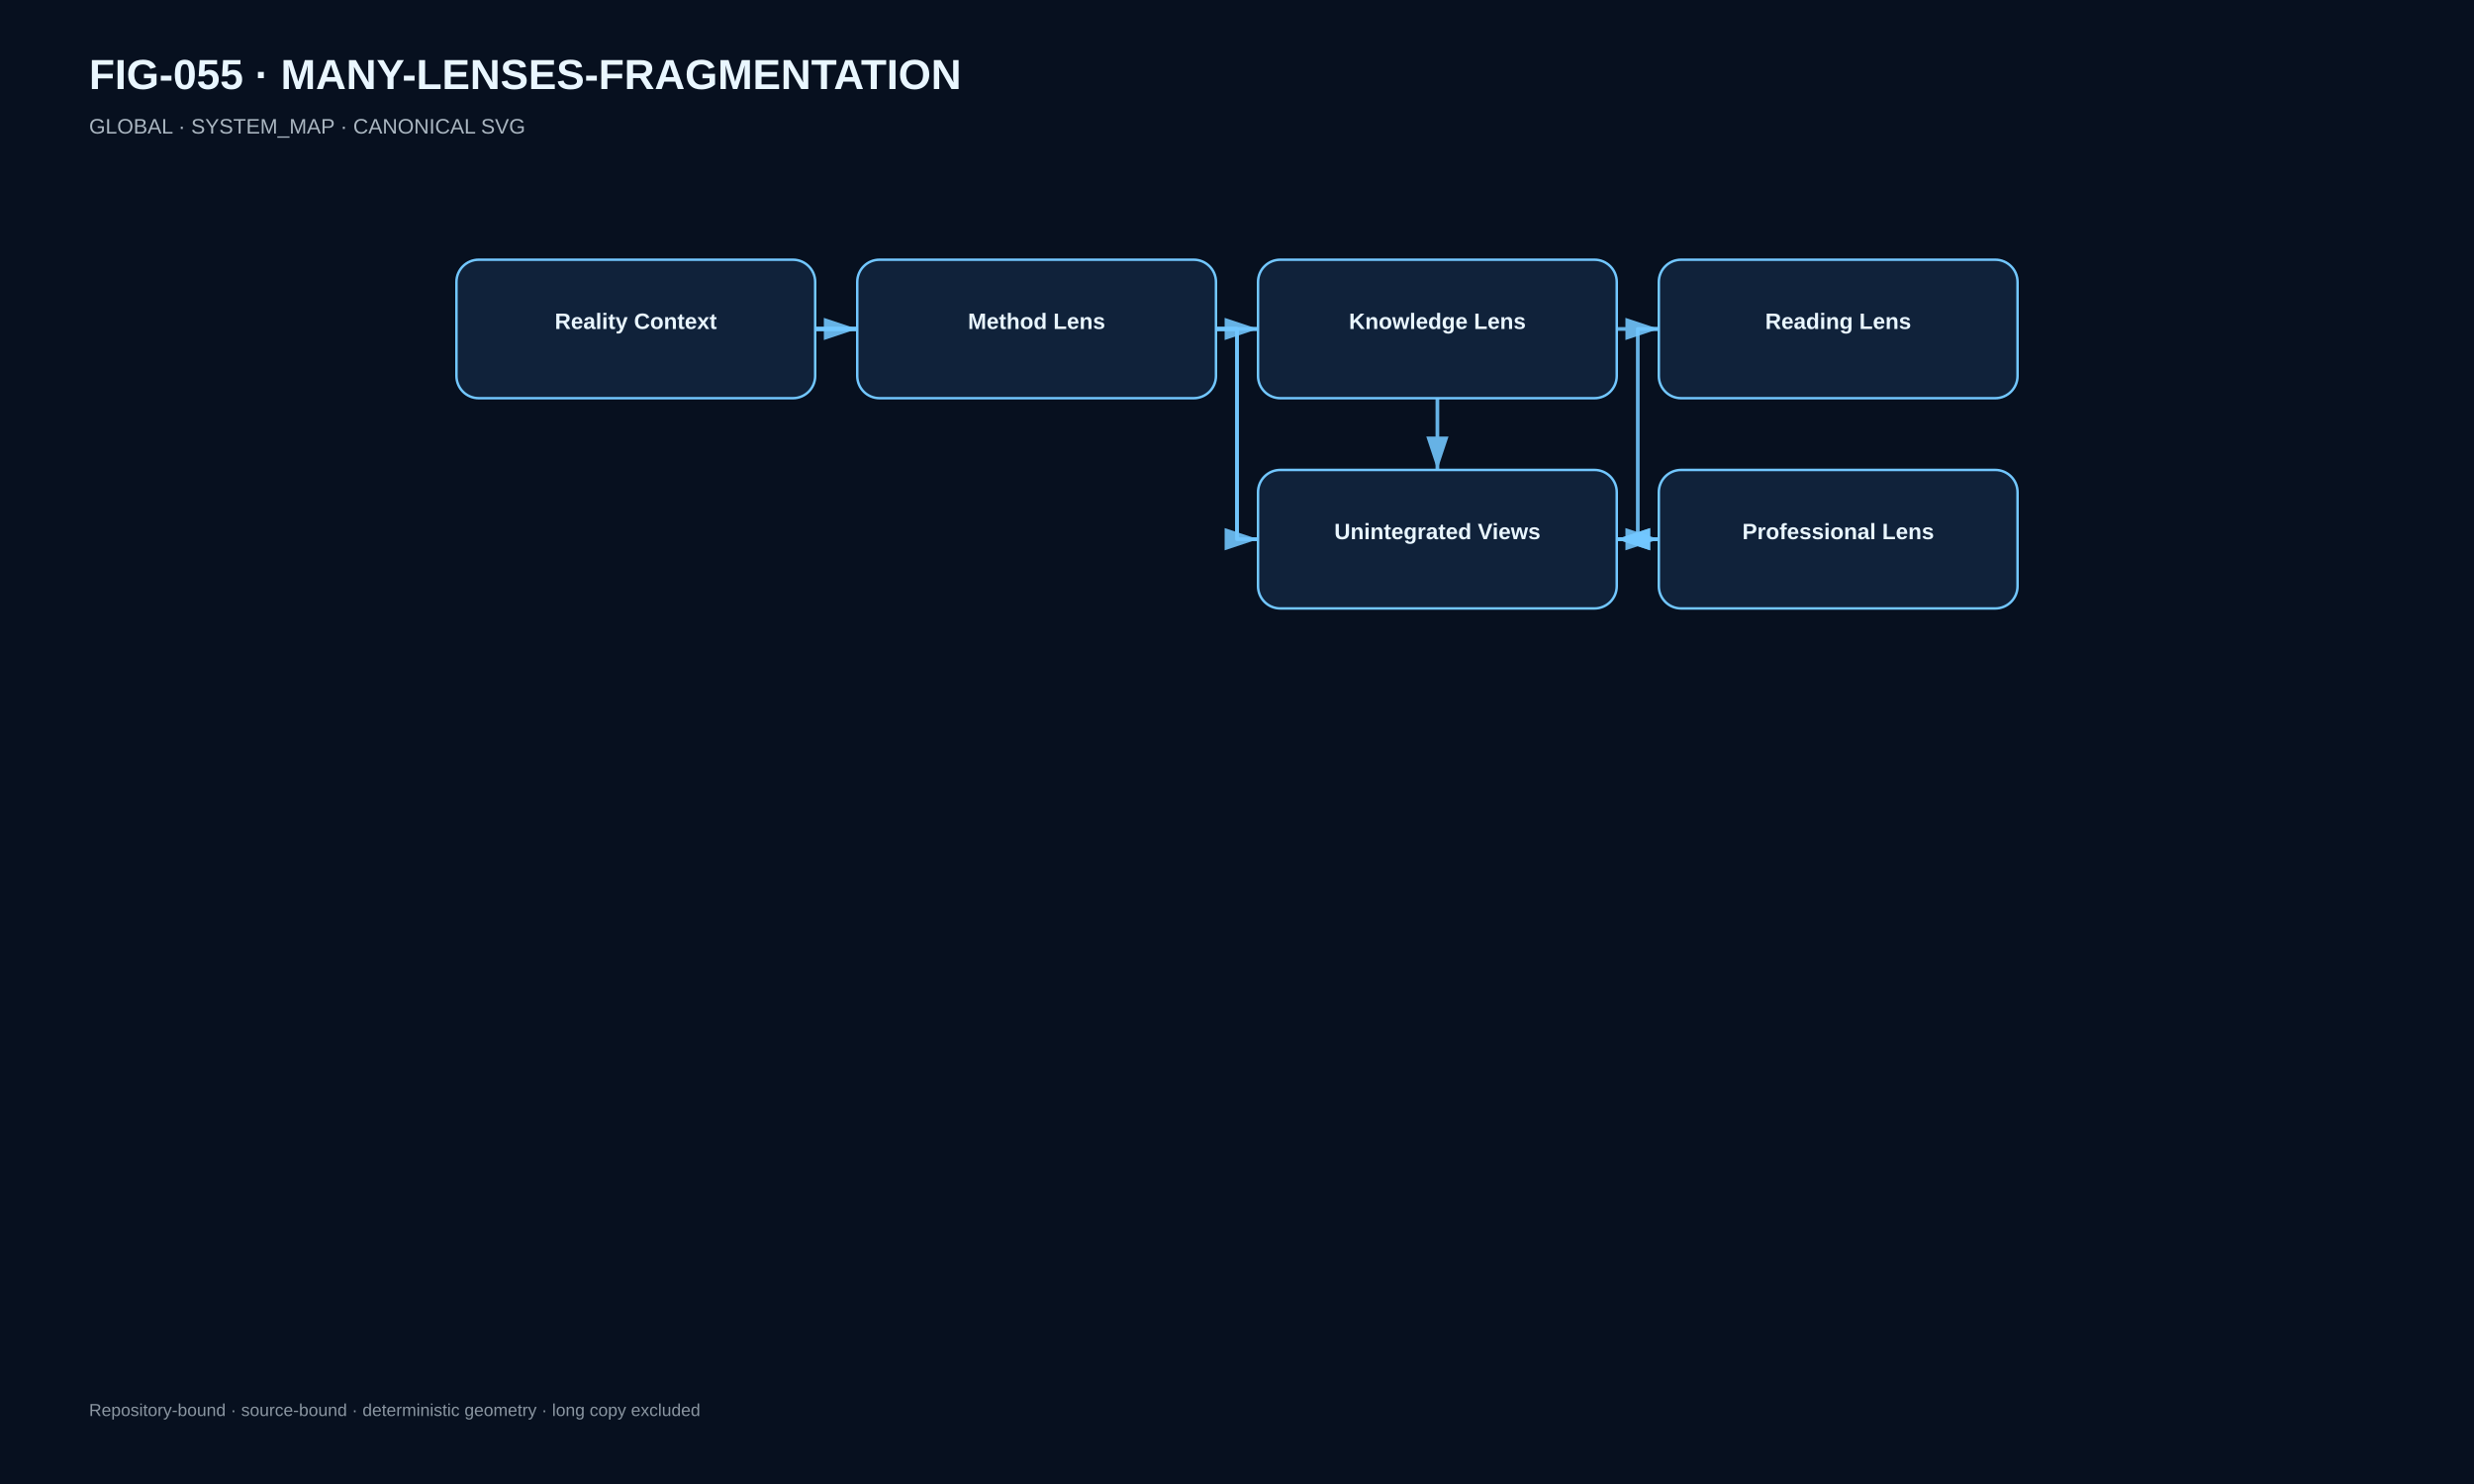
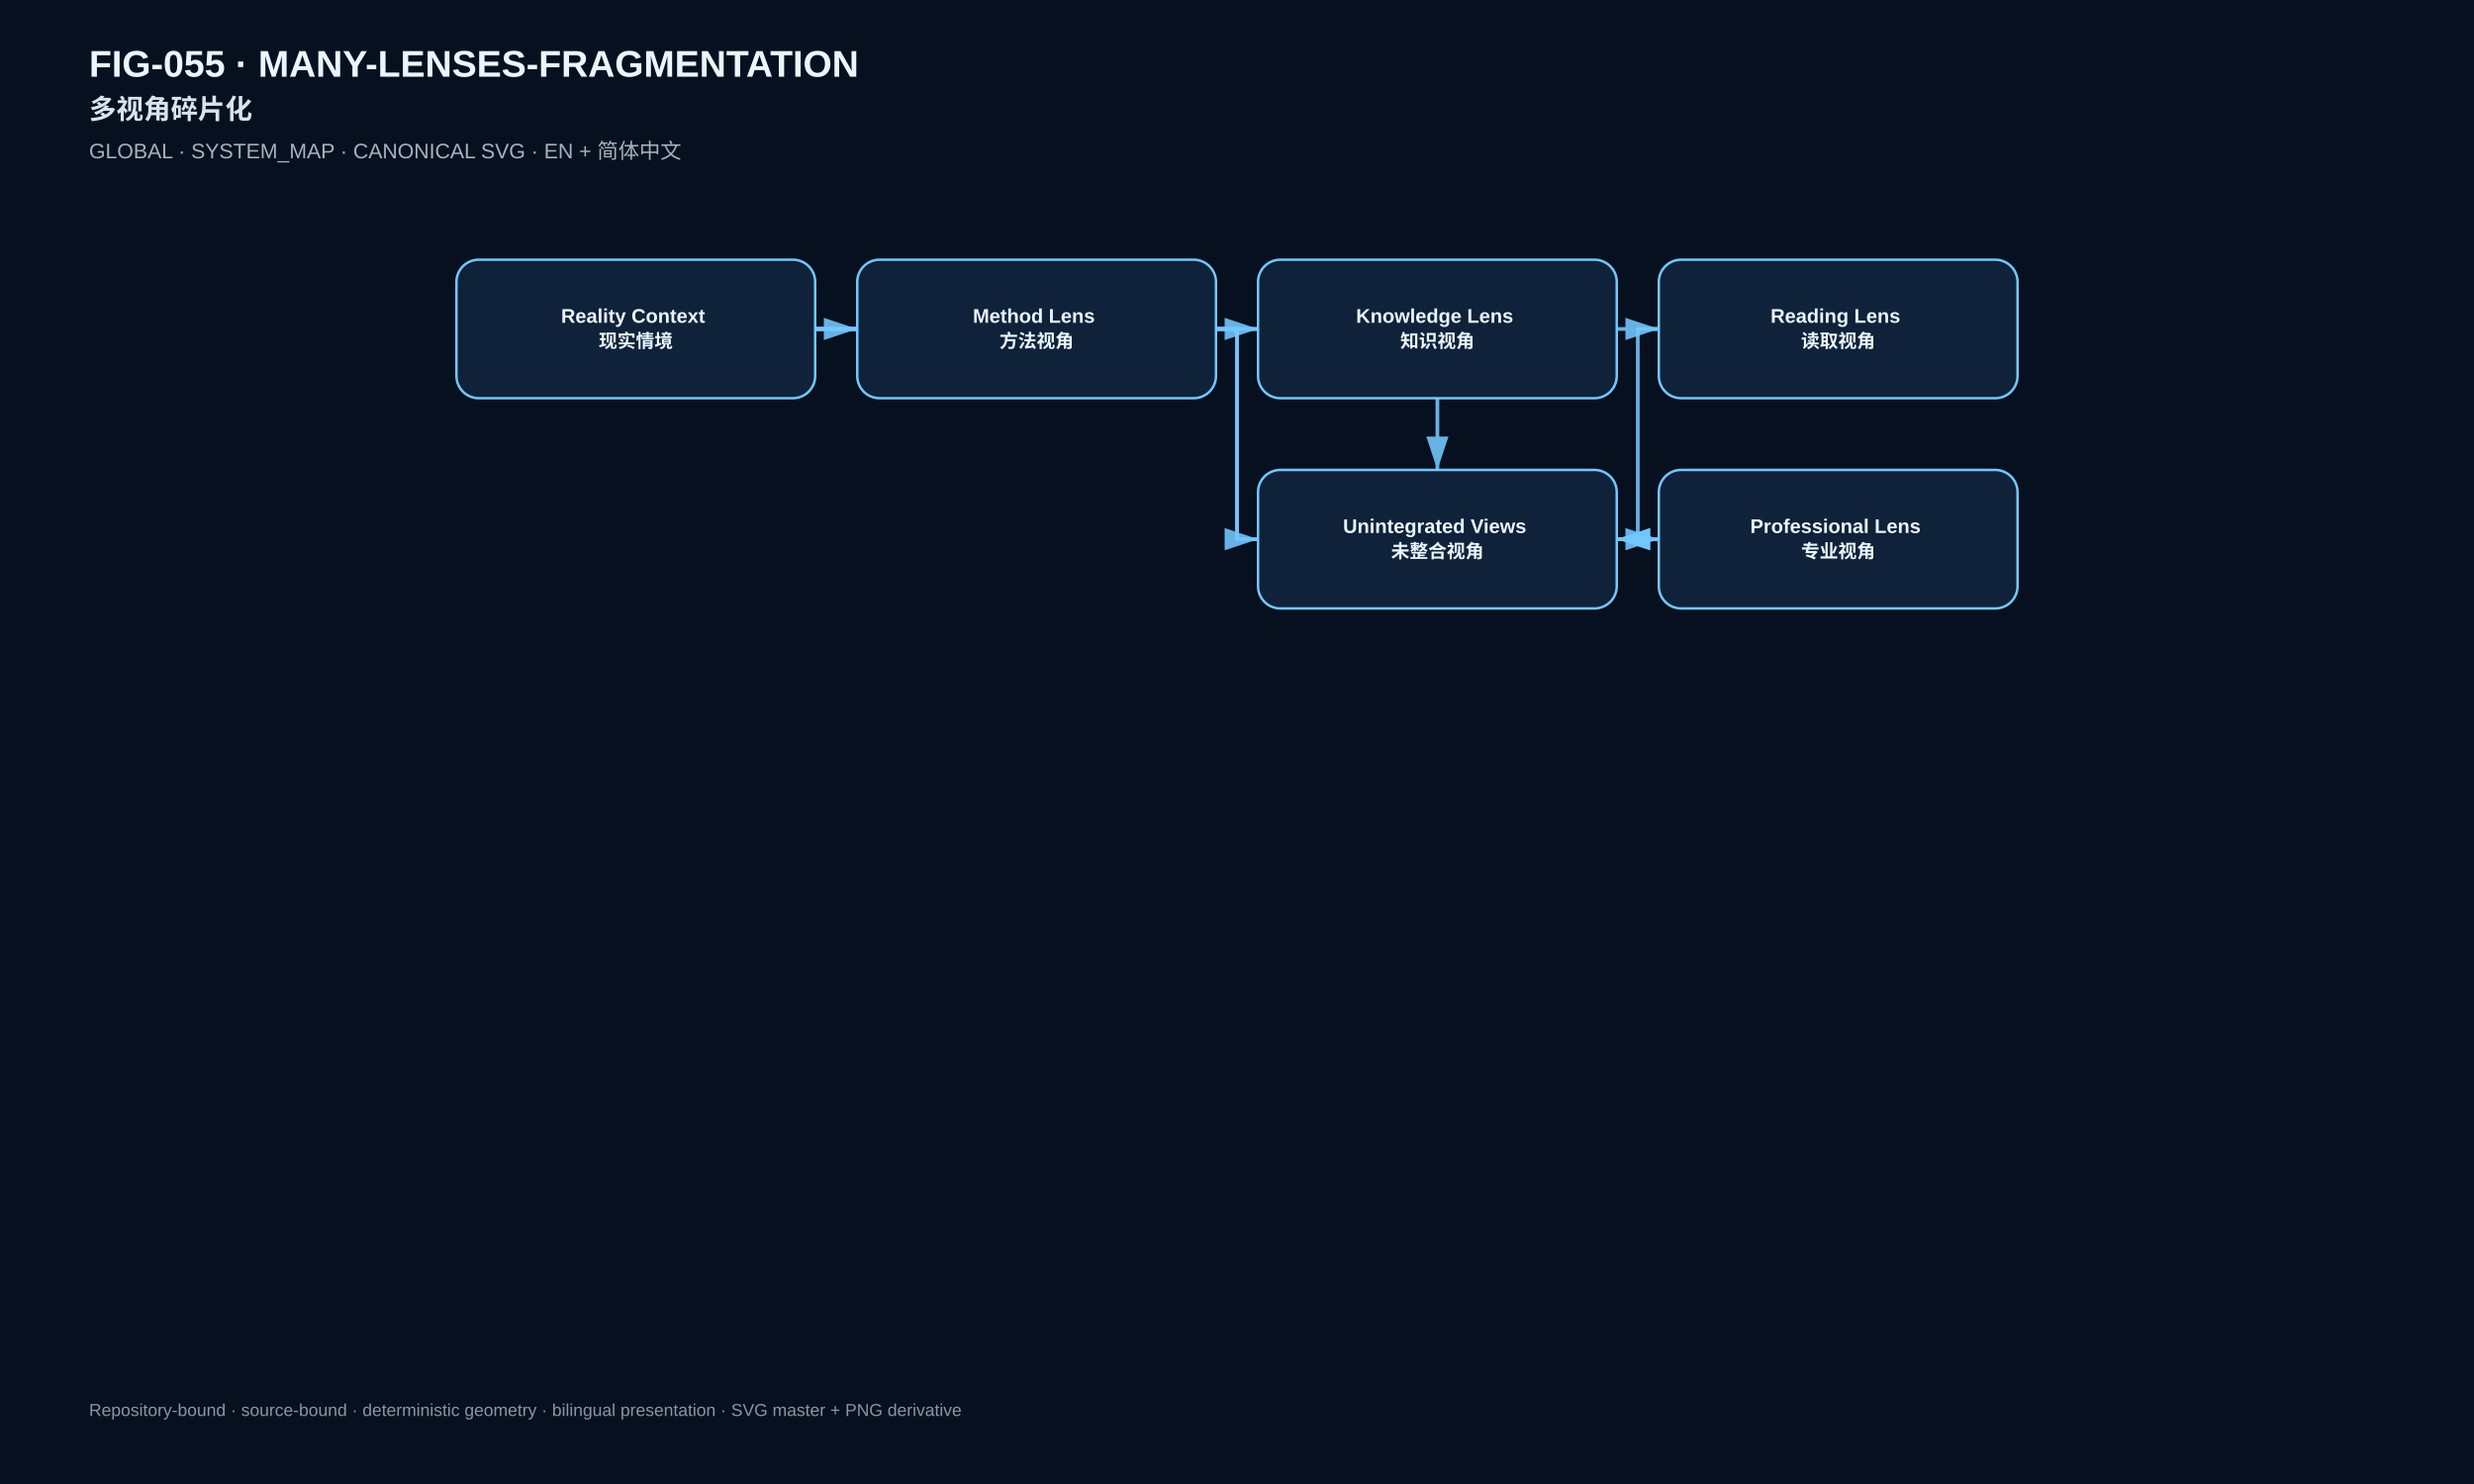
- <svg xmlns="http://www.w3.org/2000/svg" viewBox="0 0 2000 1200" width="2000" height="1200" data-figure-id="FIG-055" data-renderer-version="FIG-RENDERER-1.0.0" data-style-version="FIG-STYLE-1.0.0">
+ <svg xmlns="http://www.w3.org/2000/svg" viewBox="0 0 2000 1200" width="2000" height="1200" data-figure-id="FIG-055" data-renderer-version="FIG-RENDERER-1.1.0" data-style-version="FIG-STYLE-1.1.0" data-presentation-locales="en,zh-Hans">
  <defs>
    <marker id="arrow" markerWidth="10" markerHeight="10" refX="9" refY="3" orient="auto" markerUnits="strokeWidth">
      <path d="M0,0 L0,6 L9,3 z" fill="#72c7ff" />
    </marker>
  </defs>
  <rect width="100%" height="100%" fill="#07101f" />
-   <text x="72" y="72" fill="#e9f6ff" font-family="Arial, Helvetica, sans-serif" font-size="34" font-weight="700">FIG-055 · MANY-LENSES-FRAGMENTATION</text>
-   <text x="72" y="108" fill="#e9f6ff" opacity="0.72" font-family="Arial, Helvetica, sans-serif" font-size="17">GLOBAL · SYSTEM_MAP · CANONICAL SVG</text>
+   <text x="72" y="62" fill="#e9f6ff" font-family="Arial, 'Noto Sans CJK SC', 'Microsoft YaHei', sans-serif" font-size="30" font-weight="700">FIG-055 · MANY-LENSES-FRAGMENTATION</text>
+   <text x="72" y="96" fill="#e9f6ff" opacity="0.92" font-family="Arial, 'Noto Sans CJK SC', 'Microsoft YaHei', sans-serif" font-size="22" font-weight="600" data-localized-title="zh-Hans">多视角碎片化</text>
+   <text x="72" y="128" fill="#e9f6ff" opacity="0.70" font-family="Arial, 'Noto Sans CJK SC', 'Microsoft YaHei', sans-serif" font-size="17">GLOBAL · SYSTEM_MAP · CANONICAL SVG · EN + 简体中文</text>
  <g id="edge-FIG-055-E01" data-from="FIG-055-N01" data-to="FIG-055-N02" data-relation="VIEWED_THROUGH">
    <path d="M 659 266 L 676 266 L 676 266 L 693 266" fill="none" stroke="#72c7ff" stroke-width="3" stroke-linejoin="round" marker-end="url(#arrow)" opacity="0.88" />
  </g>
  <g id="edge-FIG-055-E02" data-from="FIG-055-N01" data-to="FIG-055-N03" data-relation="VIEWED_THROUGH">
    <path d="M 659 266 L 838 266 L 838 266 L 1017 266" fill="none" stroke="#72c7ff" stroke-width="3" stroke-linejoin="round" marker-end="url(#arrow)" opacity="0.88" />
  </g>
  <g id="edge-FIG-055-E03" data-from="FIG-055-N01" data-to="FIG-055-N04" data-relation="VIEWED_THROUGH">
    <path d="M 659 266 L 1000 266 L 1000 266 L 1341 266" fill="none" stroke="#72c7ff" stroke-width="3" stroke-linejoin="round" marker-end="url(#arrow)" opacity="0.88" />
  </g>
  <g id="edge-FIG-055-E04" data-from="FIG-055-N01" data-to="FIG-055-N05" data-relation="VIEWED_THROUGH">
    <path d="M 659 266 L 1000 266 L 1000 436 L 1341 436" fill="none" stroke="#72c7ff" stroke-width="3" stroke-linejoin="round" marker-end="url(#arrow)" opacity="0.88" />
  </g>
  <g id="edge-FIG-055-E05" data-from="FIG-055-N02" data-to="FIG-055-N06" data-relation="MAY_FRAGMENT">
    <path d="M 983 266 L 1000 266 L 1000 436 L 1017 436" fill="none" stroke="#72c7ff" stroke-width="3" stroke-linejoin="round" marker-end="url(#arrow)" opacity="0.88" />
  </g>
  <g id="edge-FIG-055-E06" data-from="FIG-055-N03" data-to="FIG-055-N06" data-relation="MAY_FRAGMENT">
    <path d="M 1162 322 L 1162 351 L 1162 351 L 1162 380" fill="none" stroke="#72c7ff" stroke-width="3" stroke-linejoin="round" marker-end="url(#arrow)" opacity="0.88" />
  </g>
  <g id="edge-FIG-055-E07" data-from="FIG-055-N04" data-to="FIG-055-N06" data-relation="MAY_FRAGMENT">
    <path d="M 1341 266 L 1324 266 L 1324 436 L 1307 436" fill="none" stroke="#72c7ff" stroke-width="3" stroke-linejoin="round" marker-end="url(#arrow)" opacity="0.88" />
  </g>
  <g id="edge-FIG-055-E08" data-from="FIG-055-N05" data-to="FIG-055-N06" data-relation="MAY_FRAGMENT">
    <path d="M 1341 436 L 1324 436 L 1324 436 L 1307 436" fill="none" stroke="#72c7ff" stroke-width="3" stroke-linejoin="round" marker-end="url(#arrow)" opacity="0.88" />
  </g>
-   <g id="node-FIG-055-N01" data-figure-node="FIG-055-N01" data-semantic-key="REALITY_CONTEXT">
+   <g id="node-FIG-055-N01" data-figure-node="FIG-055-N01" data-semantic-key="REALITY_CONTEXT" data-canonical-label="Reality Context" data-localized-label="现实情境">
    <rect x="369" y="210" width="290" height="112" rx="18" fill="#10223a" stroke="#72c7ff" stroke-width="2" />
-     <text x="514" y="266" text-anchor="middle" fill="#e9f6ff" font-family="Arial, Helvetica, sans-serif" font-size="18" font-weight="700">
+     <text x="514" y="261" text-anchor="middle" fill="#e9f6ff" font-family="Arial, 'Noto Sans CJK SC', 'Microsoft YaHei', sans-serif" font-size="16" font-weight="700">
      <tspan x="514" dy="0">Reality Context</tspan>
+       <tspan x="514" dy="20" font-size="15" font-weight="600" opacity="0.86">现实情境</tspan>
    </text>
  </g>
-   <g id="node-FIG-055-N02" data-figure-node="FIG-055-N02" data-semantic-key="METHOD_LENS">
+   <g id="node-FIG-055-N02" data-figure-node="FIG-055-N02" data-semantic-key="METHOD_LENS" data-canonical-label="Method Lens" data-localized-label="方法视角">
    <rect x="693" y="210" width="290" height="112" rx="18" fill="#10223a" stroke="#72c7ff" stroke-width="2" />
-     <text x="838" y="266" text-anchor="middle" fill="#e9f6ff" font-family="Arial, Helvetica, sans-serif" font-size="18" font-weight="700">
+     <text x="838" y="261" text-anchor="middle" fill="#e9f6ff" font-family="Arial, 'Noto Sans CJK SC', 'Microsoft YaHei', sans-serif" font-size="16" font-weight="700">
      <tspan x="838" dy="0">Method Lens</tspan>
+       <tspan x="838" dy="20" font-size="15" font-weight="600" opacity="0.86">方法视角</tspan>
    </text>
  </g>
-   <g id="node-FIG-055-N03" data-figure-node="FIG-055-N03" data-semantic-key="KNOWLEDGE_LENS">
+   <g id="node-FIG-055-N03" data-figure-node="FIG-055-N03" data-semantic-key="KNOWLEDGE_LENS" data-canonical-label="Knowledge Lens" data-localized-label="知识视角">
    <rect x="1017" y="210" width="290" height="112" rx="18" fill="#10223a" stroke="#72c7ff" stroke-width="2" />
-     <text x="1162" y="266" text-anchor="middle" fill="#e9f6ff" font-family="Arial, Helvetica, sans-serif" font-size="18" font-weight="700">
+     <text x="1162" y="261" text-anchor="middle" fill="#e9f6ff" font-family="Arial, 'Noto Sans CJK SC', 'Microsoft YaHei', sans-serif" font-size="16" font-weight="700">
      <tspan x="1162" dy="0">Knowledge Lens</tspan>
+       <tspan x="1162" dy="20" font-size="15" font-weight="600" opacity="0.86">知识视角</tspan>
    </text>
  </g>
-   <g id="node-FIG-055-N04" data-figure-node="FIG-055-N04" data-semantic-key="READING_LENS">
+   <g id="node-FIG-055-N04" data-figure-node="FIG-055-N04" data-semantic-key="READING_LENS" data-canonical-label="Reading Lens" data-localized-label="读取视角">
    <rect x="1341" y="210" width="290" height="112" rx="18" fill="#10223a" stroke="#72c7ff" stroke-width="2" />
-     <text x="1486" y="266" text-anchor="middle" fill="#e9f6ff" font-family="Arial, Helvetica, sans-serif" font-size="18" font-weight="700">
+     <text x="1486" y="261" text-anchor="middle" fill="#e9f6ff" font-family="Arial, 'Noto Sans CJK SC', 'Microsoft YaHei', sans-serif" font-size="16" font-weight="700">
      <tspan x="1486" dy="0">Reading Lens</tspan>
+       <tspan x="1486" dy="20" font-size="15" font-weight="600" opacity="0.86">读取视角</tspan>
    </text>
  </g>
-   <g id="node-FIG-055-N05" data-figure-node="FIG-055-N05" data-semantic-key="PRO_LENS">
+   <g id="node-FIG-055-N05" data-figure-node="FIG-055-N05" data-semantic-key="PRO_LENS" data-canonical-label="Professional Lens" data-localized-label="专业视角">
    <rect x="1341" y="380" width="290" height="112" rx="18" fill="#10223a" stroke="#72c7ff" stroke-width="2" />
-     <text x="1486" y="436" text-anchor="middle" fill="#e9f6ff" font-family="Arial, Helvetica, sans-serif" font-size="18" font-weight="700">
+     <text x="1486" y="431" text-anchor="middle" fill="#e9f6ff" font-family="Arial, 'Noto Sans CJK SC', 'Microsoft YaHei', sans-serif" font-size="16" font-weight="700">
      <tspan x="1486" dy="0">Professional Lens</tspan>
+       <tspan x="1486" dy="20" font-size="15" font-weight="600" opacity="0.86">专业视角</tspan>
    </text>
  </g>
-   <g id="node-FIG-055-N06" data-figure-node="FIG-055-N06" data-semantic-key="FRAGMENTED_VIEWS">
+   <g id="node-FIG-055-N06" data-figure-node="FIG-055-N06" data-semantic-key="FRAGMENTED_VIEWS" data-canonical-label="Unintegrated Views" data-localized-label="未整合视角">
    <rect x="1017" y="380" width="290" height="112" rx="18" fill="#10223a" stroke="#72c7ff" stroke-width="2" />
-     <text x="1162" y="436" text-anchor="middle" fill="#e9f6ff" font-family="Arial, Helvetica, sans-serif" font-size="18" font-weight="700">
+     <text x="1162" y="431" text-anchor="middle" fill="#e9f6ff" font-family="Arial, 'Noto Sans CJK SC', 'Microsoft YaHei', sans-serif" font-size="16" font-weight="700">
      <tspan x="1162" dy="0">Unintegrated Views</tspan>
+       <tspan x="1162" dy="20" font-size="15" font-weight="600" opacity="0.86">未整合视角</tspan>
    </text>
  </g>
-   <text x="72" y="1145" fill="#e9f6ff" opacity="0.58" font-family="Arial, Helvetica, sans-serif" font-size="14">Repository-bound · source-bound · deterministic geometry · long copy excluded</text>
+   <text x="72" y="1145" fill="#e9f6ff" opacity="0.58" font-family="Arial, 'Noto Sans CJK SC', 'Microsoft YaHei', sans-serif" font-size="14">Repository-bound · source-bound · deterministic geometry · bilingual presentation · SVG master + PNG derivative</text>
</svg>
